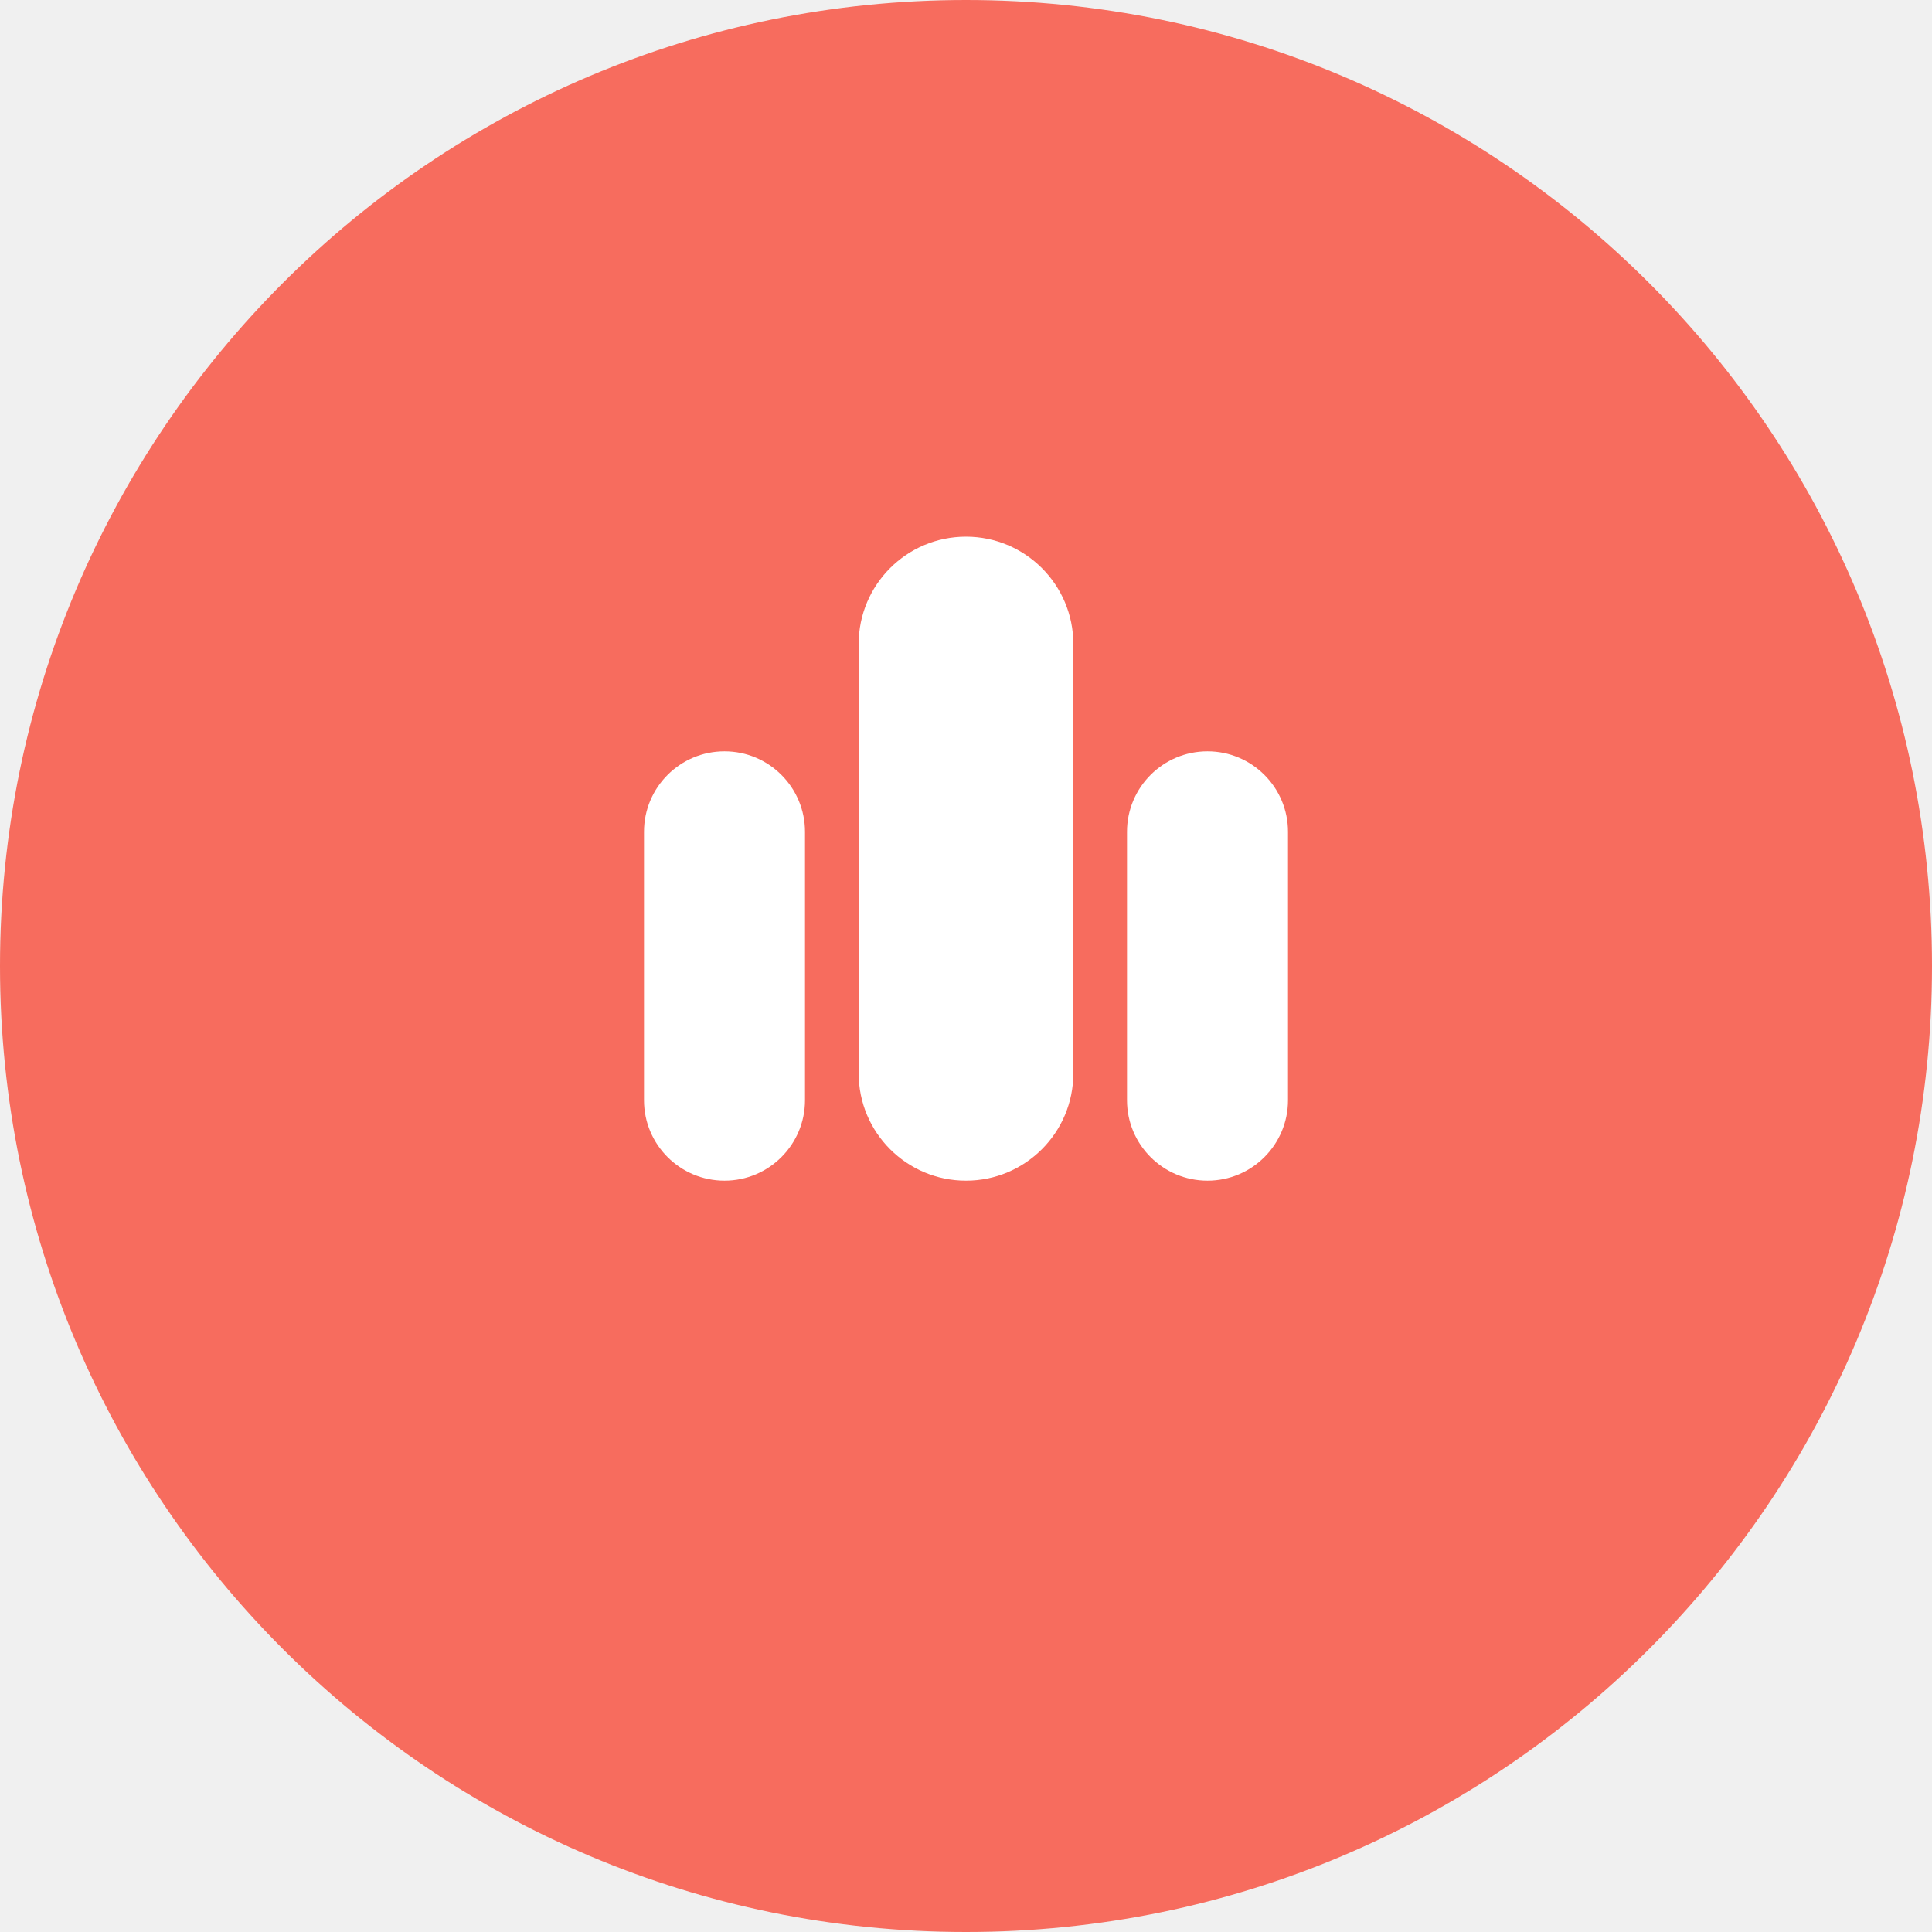
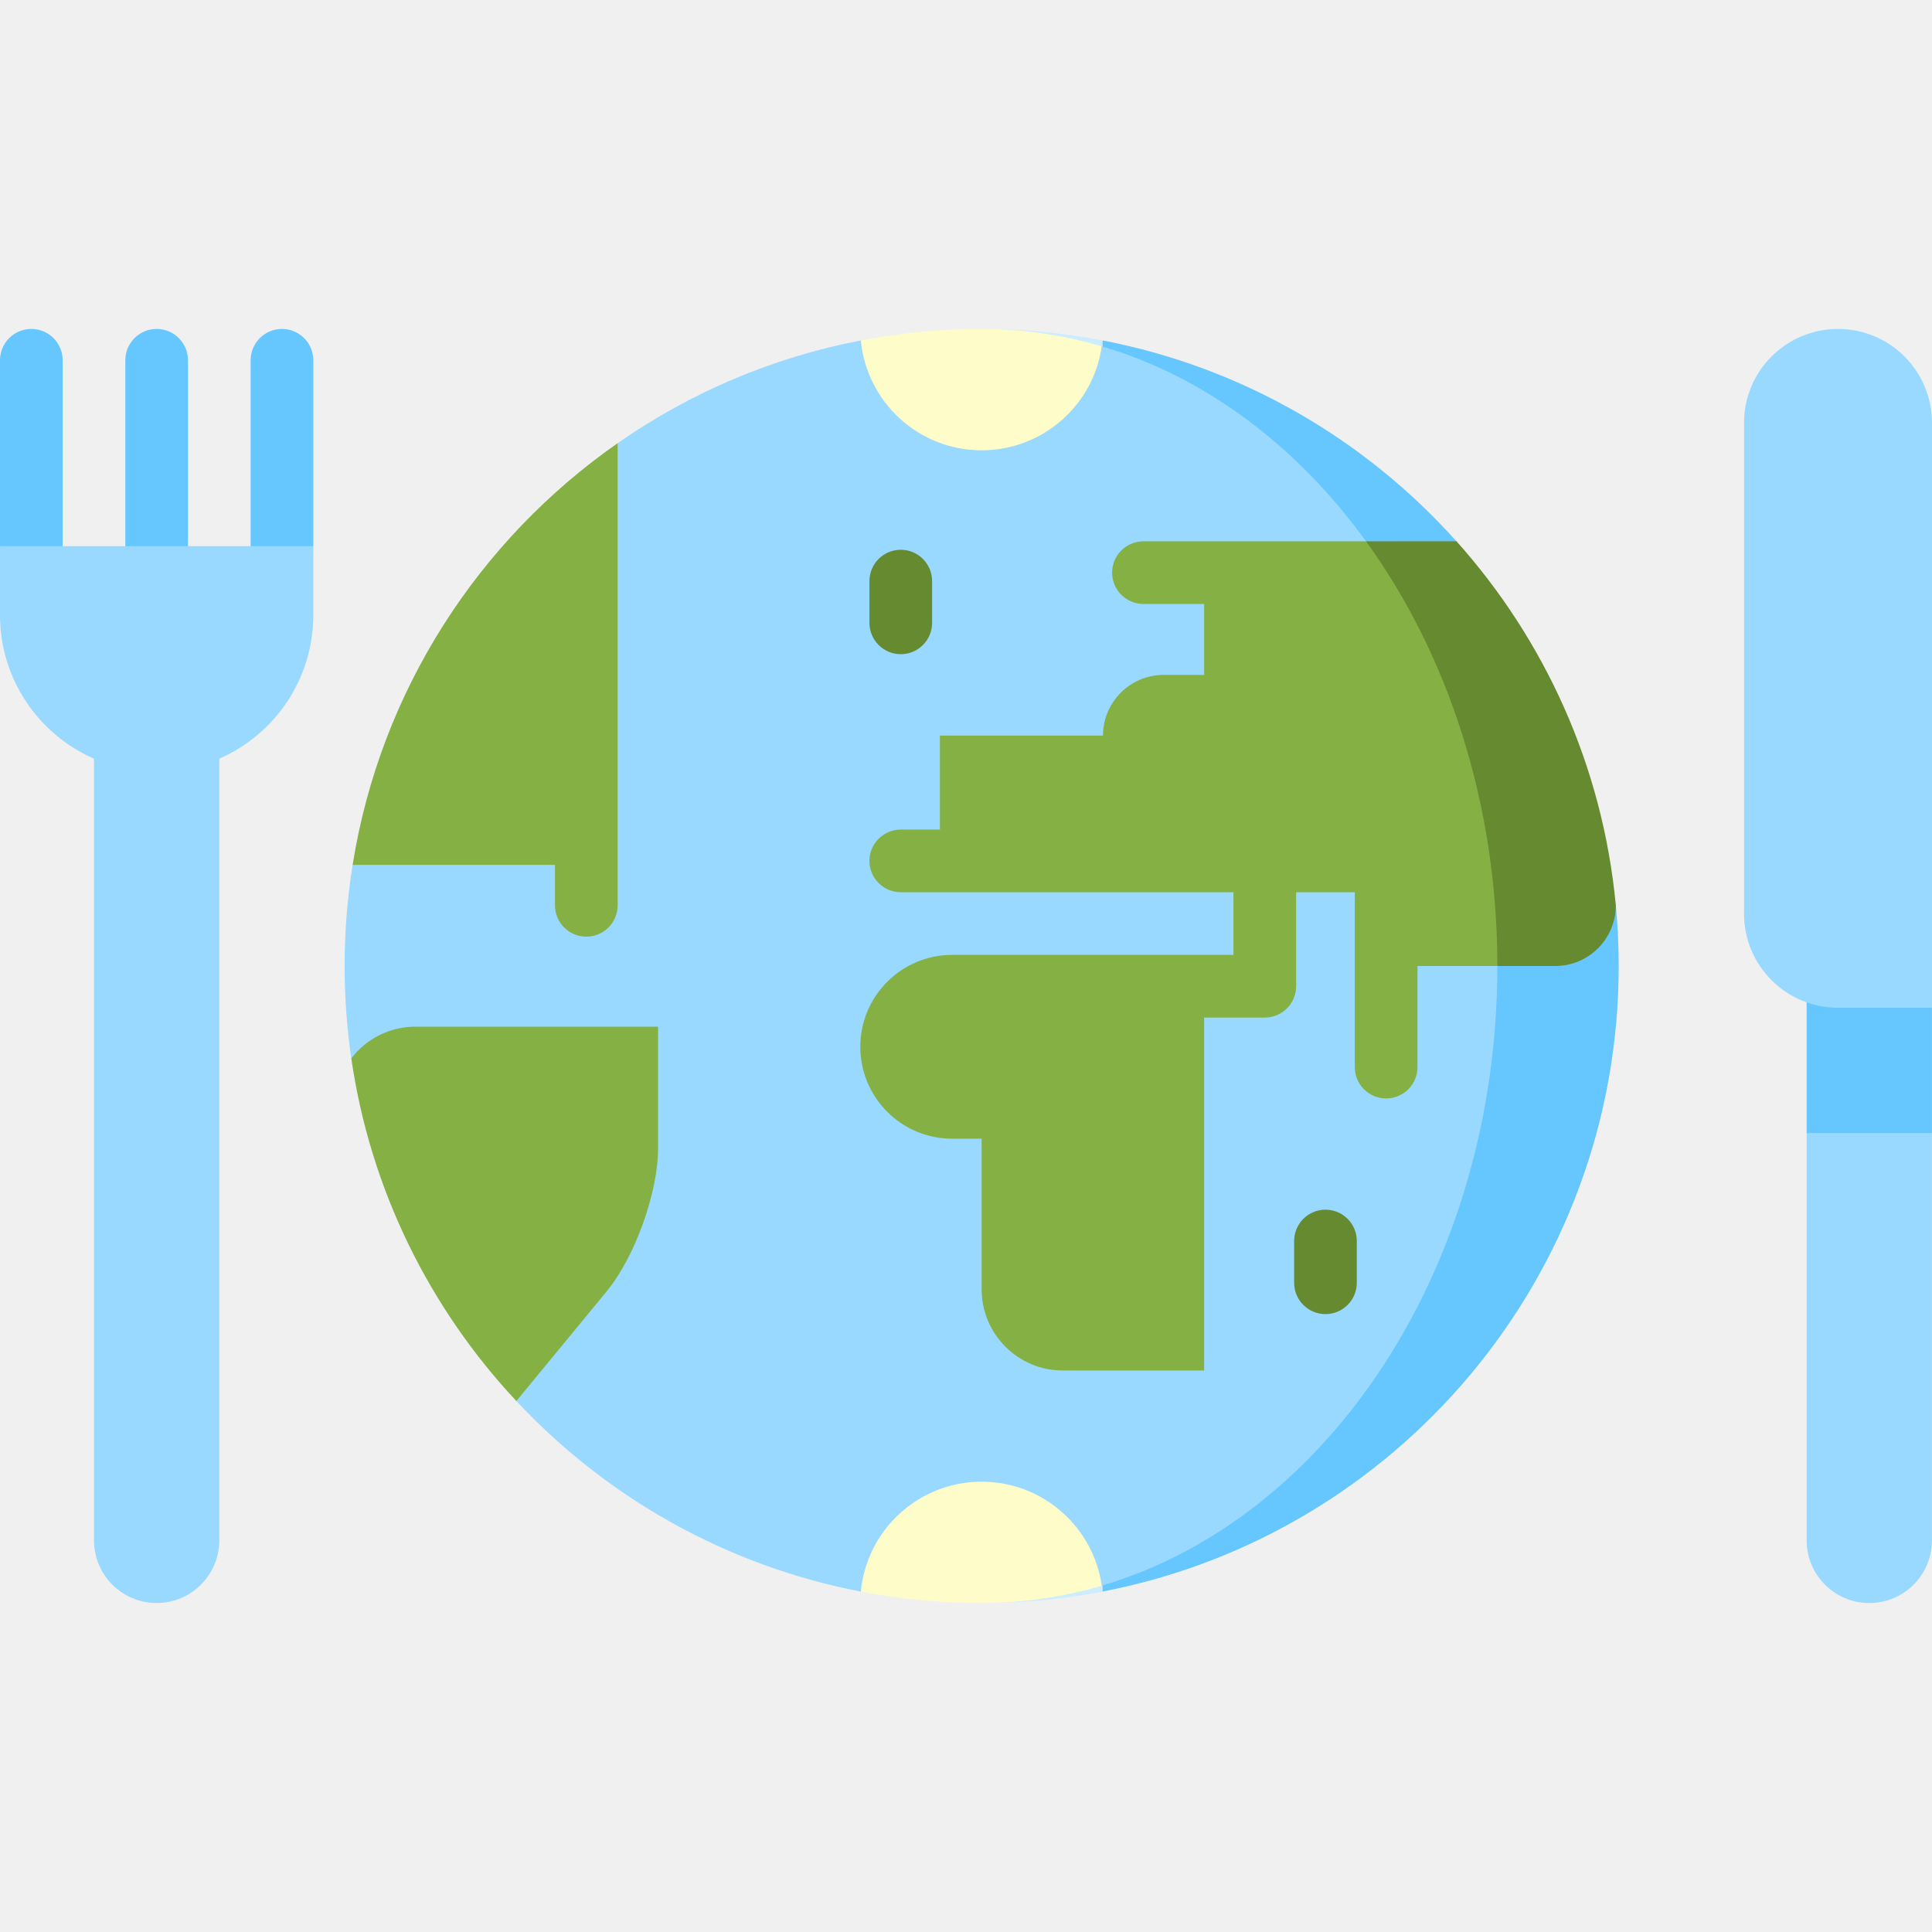
- <svg xmlns="http://www.w3.org/2000/svg" width="36" height="36" viewBox="0 0 36 36" fill="none">
-   <circle cx="18" cy="18" r="18" fill="#F76C5E" />
-   <rect x="16" y="10" width="4" height="12" rx="2" fill="white" />
-   <rect x="12" y="14" width="3" height="8" rx="1.5" fill="white" />
-   <rect x="21" y="14" width="3" height="8" rx="1.5" fill="white" />
+ <svg xmlns="http://www.w3.org/2000/svg" height="800px" width="800px" version="1.1" id="Layer_1" viewBox="0 0 512 512" xml:space="preserve">
+   <g>
+     <path style="fill:#66C6FE;" d="M41.514,87.173c-4.585,0-8.303,3.717-8.303,8.303v84.134h16.605V95.476   C49.816,90.89,46.099,87.173,41.514,87.173z" />
+     <path style="fill:#66C6FE;" d="M74.724,87.173c-4.585,0-8.303,3.717-8.303,8.303v84.134l16.605-34.871V95.476   C83.027,90.89,79.31,87.173,74.724,87.173z" />
+     <path style="fill:#66C6FE;" d="M8.303,87.173C3.717,87.173,0,90.89,0,95.476v49.263l16.605,34.871V95.476   C16.605,90.89,12.888,87.173,8.303,87.173z" />
+     <path style="fill:#66C6FE;" d="M428.212,239.922l-42.243-96.47c-24.139-26.979-56.82-46.144-93.801-53.24   c0,0-0.053,331.041,0,331.566C370.095,406.825,428.973,338.289,428.973,256C428.973,250.577,428.716,245.206,428.212,239.922z" />
+   </g>
+   <path style="fill:#99D9FF;" d="M362.012,143.452c-18.244-25.189-42.522-43.562-70.037-51.676l-63.841-1.553  c-23.603,4.523-45.459,13.966-64.452,27.226l-70.23,111.754c-1.404,8.726-2.122,17.676-2.122,26.797  c0,8.307,0.6,16.486,1.769,24.471l43.743,90.82c23.871,25.532,55.577,43.637,91.292,50.496c0-0.011,63.841-1.565,63.841-1.565  c60.133-17.718,104.841-84.529,104.841-164.223L362.012,143.452z" />
+   <path style="fill:#668A30;" d="M385.979,143.442c-0.011,0.011-23.967,0.011-23.967,0.011l34.804,112.548h15.317  c8.886,0,16.078-7.203,16.078-16.078C424.729,203.017,409.358,169.563,385.979,143.442z" />
+   <g>
+     <path style="fill:#CCECFF;" d="M291.975,420.223l-30.056,4.588c10.333-0.107,20.441-1.136,30.248-3.022   C292.115,421.253,292.061,420.738,291.975,420.223z" />
+     <path style="fill:#CCECFF;" d="M261.92,87.189l30.056,4.588c0.086-0.515,0.139-1.028,0.193-1.554   C282.361,88.325,272.253,87.297,261.92,87.189z" />
+   </g>
+   <g>
+     <path style="fill:#FEFDCA;" d="M291.975,91.777c-2.218,15.575-15.628,27.558-31.824,27.558c-16.732,0-30.484-12.787-32.017-29.113   c10.365-2.005,21.073-3.044,32.017-3.044c0.59,0,1.179,0,1.769,0.011C272.253,87.35,282.317,88.936,291.975,91.777z" />
+     <path style="fill:#FEFDCA;" d="M260.151,392.665c16.196,0,29.605,11.984,31.824,27.558c-9.658,2.841-19.723,4.427-30.056,4.588   c-0.59,0.011-1.179,0.011-1.769,0.011c-10.944,0-21.652-1.039-32.017-3.033C229.667,405.453,243.42,392.665,260.151,392.665z" />
+   </g>
+   <g>
+     <path style="fill:#84B044;" d="M110.087,272.078c-6.903,0-13.026,3.278-16.947,8.346c-0.014,0.018-0.029,0.029-0.042,0.047   c5.059,34.868,20.773,66.274,43.743,90.82c0.001-0.001,23.933-29.069,23.933-29.069c7.495-9.102,13.626-26.197,13.626-37.988   v-32.157h-64.313V272.078z" />
+     <path style="fill:#84B044;" d="M93.452,229.203h53.624v10.718c0,4.585,3.717,8.303,8.303,8.303c4.585,0,8.303-3.717,8.303-8.303   V117.449C126.895,143.099,100.805,183.026,93.452,229.203z" />
+     <path style="fill:#84B044;" d="M335.182,220.899c-4.586,0-8.303,3.717-8.303,8.303v23.854h-74.531   c-13.456,0-24.355,10.899-24.355,24.355c0,13.456,10.899,24.355,24.355,24.355h7.802v39.985c0,11.791,9.647,21.438,21.438,21.438   h37.516v-93.526h16.077c4.586,0,8.303-3.717,8.303-8.303v-32.157C343.485,224.617,339.769,220.899,335.182,220.899z" />
+   </g>
+   <g>
+     <path style="fill:#668A30;" d="M351.262,348.252c-4.586,0-8.303-3.717-8.303-8.303v-11.07c0-4.585,3.716-8.303,8.303-8.303   s8.303,3.717,8.303,8.303v11.07C359.565,344.536,355.847,348.252,351.262,348.252z" />
+     <path style="fill:#668A30;" d="M238.714,173.368c-4.585,0-8.303-3.717-8.303-8.303v-11.07c0-4.585,3.717-8.303,8.303-8.303   c4.585,0,8.303,3.717,8.303,8.303v11.07C247.016,169.652,243.299,173.368,238.714,173.368z" />
+   </g>
+   <path style="fill:#84B044;" d="M396.816,256c0-43.239-13.163-82.674-34.804-112.548h-58.986c-4.586,0-8.303,3.717-8.303,8.303  c0,4.585,3.716,8.303,8.303,8.303h16.077v18.802h-10.719c-8.875,0-16.078,7.203-16.078,16.078h-43.225v24.908h-10.367  c-4.585,0-8.303,3.717-8.303,8.303c0,4.585,3.717,8.303,8.303,8.303h120.323v46.346c0,4.585,3.716,8.303,8.303,8.303  s8.303-3.717,8.303-8.303V256H396.816z" />
+   <polygon style="fill:#66C6FE;" points="511.989,267.065 511.989,300.276 495.384,330.73 478.778,300.276 478.778,250.47 " />
+   <g>
+     <path style="fill:#99D9FF;" d="M511.989,300.276v107.946c0,9.166-7.439,16.605-16.605,16.605c-9.166,0-16.605-7.439-16.605-16.605   V300.276H511.989z" />
+     <path style="fill:#99D9FF;" d="M487.092,87.173c-13.757,0-24.908,11.152-24.908,24.908v130.076   c0,13.757,11.151,24.908,24.908,24.908H512c0-71.9,0-154.984,0-154.984C512,98.325,500.849,87.173,487.092,87.173z" />
+     <path style="fill:#99D9FF;" d="M0,144.738v18.271c0,17.022,10.249,31.642,24.908,38.05v207.151c0,9.171,7.435,16.605,16.605,16.605   s16.605-7.435,16.605-16.605V201.059c14.659-6.407,24.908-21.028,24.908-38.05v-18.271H0z" />
+   </g>
</svg>
